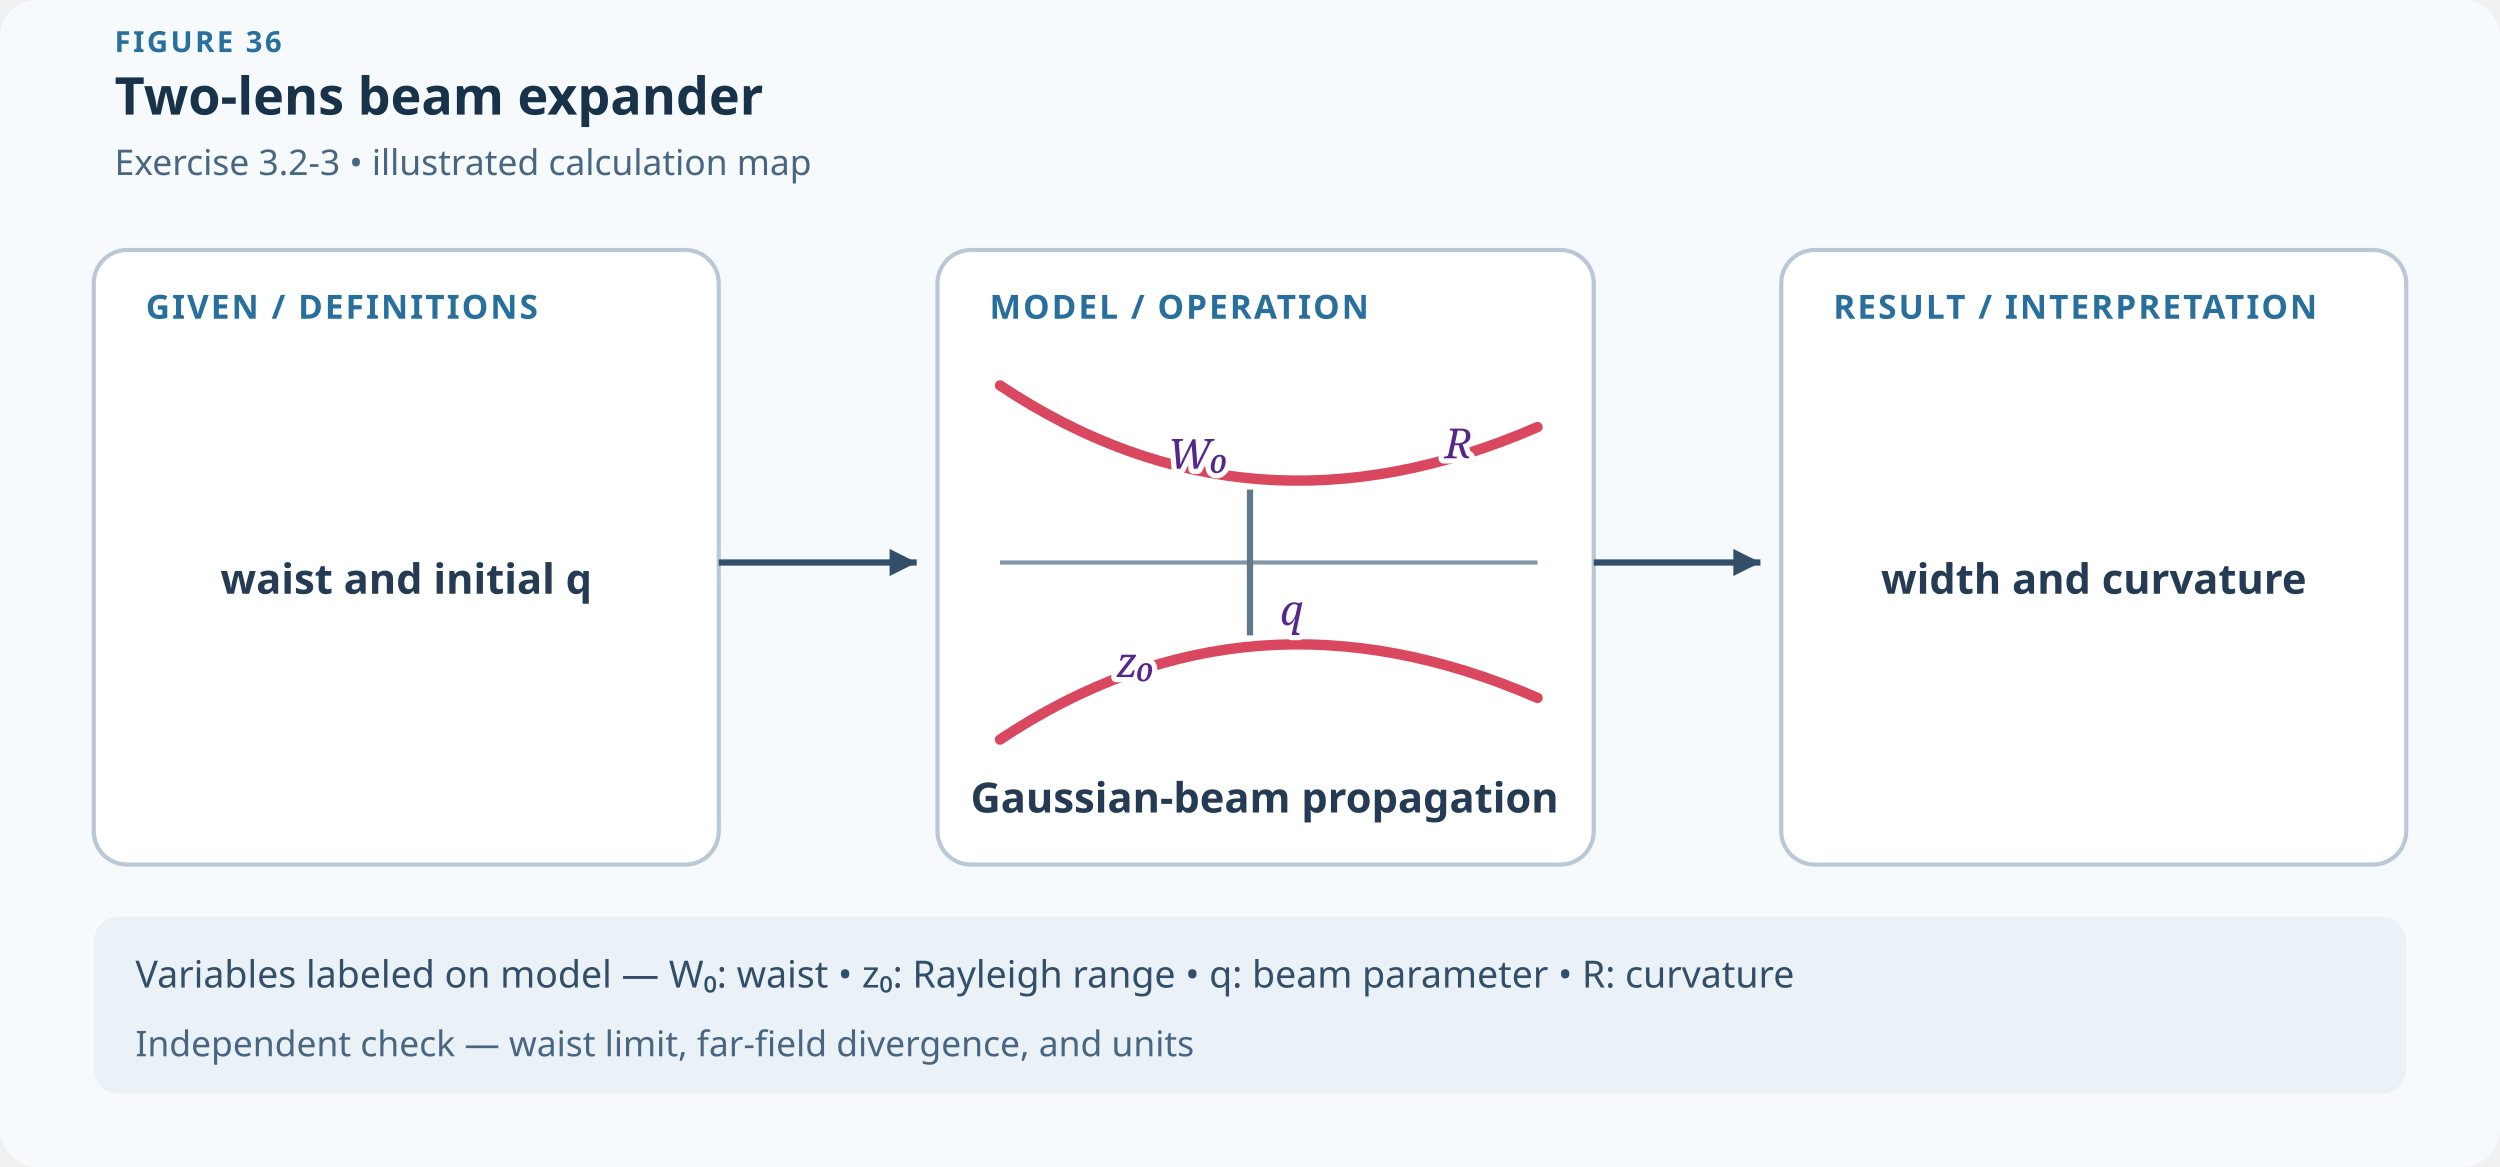
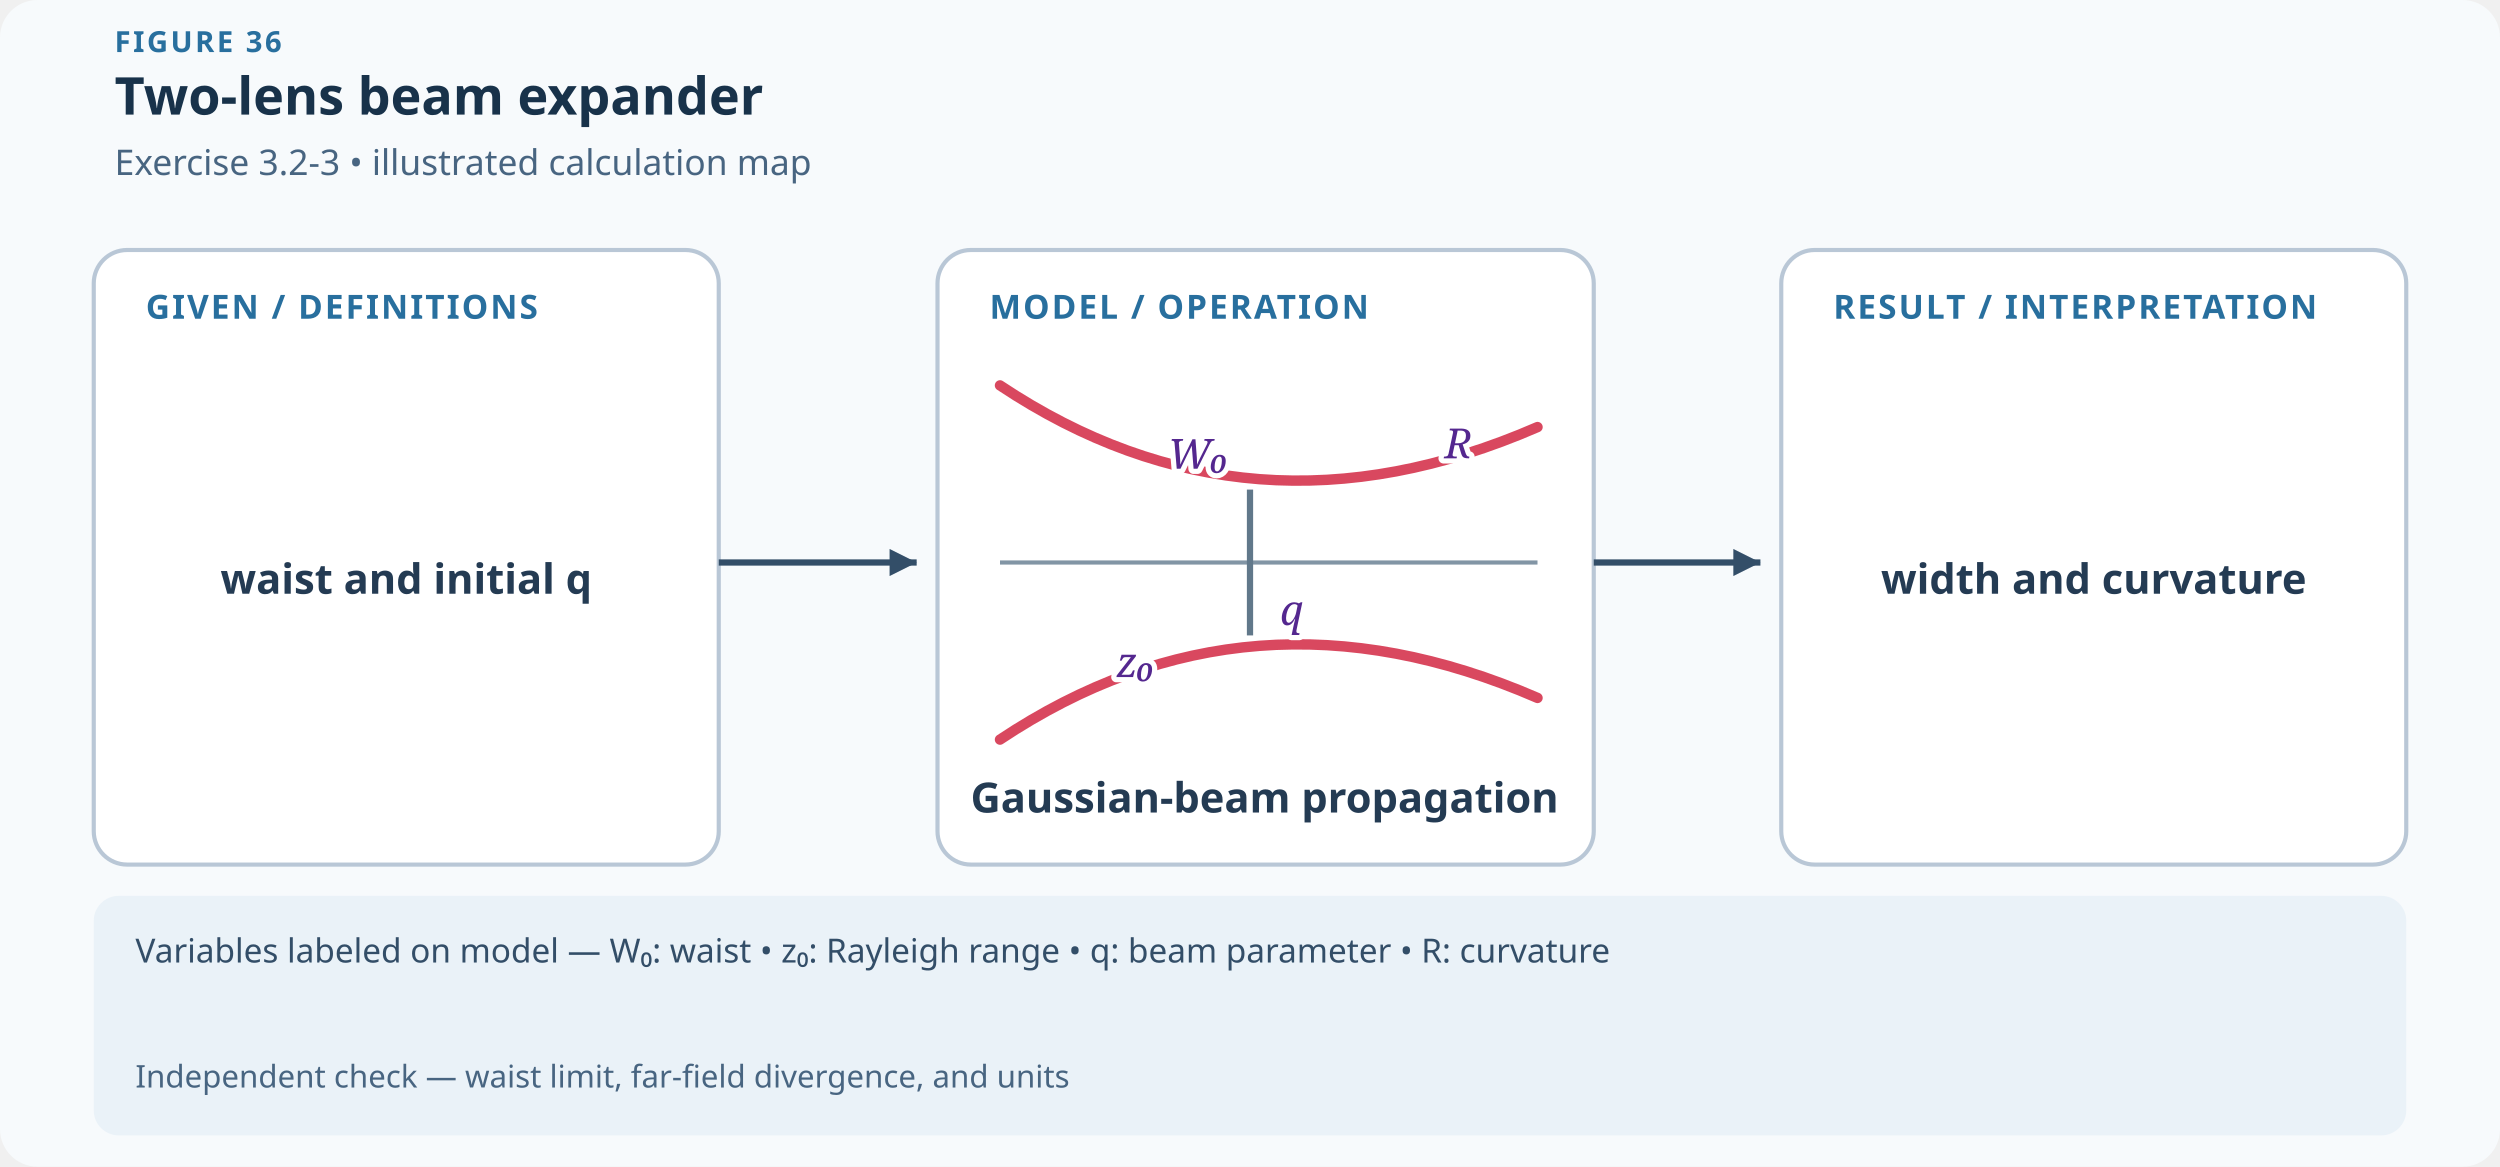
<svg xmlns="http://www.w3.org/2000/svg" width="1200" height="560" viewBox="0 0 1200 560" role="img" aria-labelledby="title desc" data-category="gaussian" data-figure="36">
  <defs>
    <style>
-       .bg{fill:#f7fafc}.card{fill:#fff;stroke:#b9c7d6;stroke-width:2}.band{fill:#eaf2f8}.figureid{font:700 14px sans-serif;fill:#286f9e;letter-spacing:1.2px}.head{font:700 25px sans-serif;fill:#18324a}.sub{font:17px sans-serif;fill:#486581}.tag{font:700 16px sans-serif;fill:#286f9e;letter-spacing:1px}.label{font:700 20px sans-serif;fill:#243b53;text-anchor:middle}.legend{font:18px sans-serif;fill:#334e68}.check{font:17px sans-serif;fill:#486581}.accent{fill:none;stroke:#d9485f;stroke-width:5;stroke-linecap:round;stroke-linejoin:round}.accent2{fill:none;stroke:#8b5cf6;stroke-width:4;stroke-linecap:round;stroke-linejoin:round}.optic{fill:none;stroke:#286f9e;stroke-width:5}.thin{fill:none;stroke:#61788a;stroke-width:3}.axis{fill:none;stroke:#8295a5;stroke-width:2}.point{fill:#173f5f}.iconbox{fill:#edf7ff;stroke:#286f9e;stroke-width:3}.opticfill{fill:#286f9e}.layer1{fill:#d9ecff;stroke:#286f9e;stroke-width:2}.layer2{fill:#e7f7ee;stroke:#2b7a78;stroke-width:2}.icontext{font:italic 22px serif;fill:#6d28d9}.var{font:italic 20px serif;fill:#54278f;text-anchor:middle;paint-order:stroke;stroke:#fff;stroke-width:5px;stroke-linejoin:round}.smallvar{font-size:17px}.callout{fill:none;stroke:#54278f;stroke-width:2}.tick{fill:none;stroke:#54278f;stroke-width:2}.flow{stroke:#334e68;stroke-width:3;marker-end:url(#arrow)}
+       .bg{fill:#f7fafc}.card{fill:#fff;stroke:#b9c7d6;stroke-width:2}.band{fill:#eaf2f8}.figureid{font:700 14px sans-serif;fill:#286f9e;letter-spacing:1.2px}.head{font:700 25px sans-serif;fill:#18324a}.sub{font:17px sans-serif;fill:#486581}.tag{font:700 16px sans-serif;fill:#286f9e;letter-spacing:1px}.label{font:700 20px sans-serif;fill:#243b53;text-anchor:middle}.legend{font:16px sans-serif;fill:#334e68}.check{font:15px sans-serif;fill:#486581}.accent{fill:none;stroke:#d9485f;stroke-width:5;stroke-linecap:round;stroke-linejoin:round}.accent2{fill:none;stroke:#8b5cf6;stroke-width:4;stroke-linecap:round;stroke-linejoin:round}.optic{fill:none;stroke:#286f9e;stroke-width:5}.thin{fill:none;stroke:#61788a;stroke-width:3}.axis{fill:none;stroke:#8295a5;stroke-width:2}.point{fill:#173f5f}.iconbox{fill:#edf7ff;stroke:#286f9e;stroke-width:3}.opticfill{fill:#286f9e}.layer1{fill:#d9ecff;stroke:#286f9e;stroke-width:2}.layer2{fill:#e7f7ee;stroke:#2b7a78;stroke-width:2}.icontext{font:italic 22px serif;fill:#6d28d9}.var{font:italic 20px serif;fill:#54278f;text-anchor:middle;paint-order:stroke;stroke:#fff;stroke-width:5px;stroke-linejoin:round}.smallvar{font-size:17px}.annotation{font:14px sans-serif;fill:#486581;text-anchor:middle;paint-order:stroke;stroke:#fff;stroke-width:4px}.callout{fill:none;stroke:#54278f;stroke-width:2}.tick{fill:none;stroke:#54278f;stroke-width:2}.flow{stroke:#334e68;stroke-width:3;marker-end:url(#arrow)}
    </style>
    <marker id="arrow" markerUnits="userSpaceOnUse" markerWidth="13" markerHeight="13" refX="13" refY="6.5" orient="auto">
      <path d="M0,0 L13,6.5 L0,13 Z" fill="#334e68" />
    </marker>
  </defs>
  <rect class="bg" width="1200" height="560" rx="18" />
  <text class="figureid" x="55" y="25">FIGURE 36</text>
  <text class="head" x="55" y="55">Two-lens beam expander</text>
  <text class="sub" x="55" y="84">Exercise 3.2-3 • illustrated calculation map</text>
  <rect class="card" x="45" y="120" width="300" height="295" rx="16" />
  <rect class="card" x="450" y="120" width="315" height="295" rx="16" />
  <rect class="card" x="855" y="120" width="300" height="295" rx="16" />
  <text class="tag" x="70" y="153">GIVEN / DEFINITIONS</text>
  <text class="tag" x="475" y="153">MODEL / OPERATION</text>
  <text class="tag" x="880" y="153">RESULT / INTERPRETATION</text>
  <text class="label" x="195">
    <tspan x="195" y="285">waist and initial q</tspan>
  </text>
  <text class="label" x="607">
    <tspan x="607" y="390">Gaussian-beam propagation</tspan>
  </text>
  <text class="label" x="1005">
    <tspan x="1005" y="285">width and curvature</tspan>
  </text>
  <line class="flow" x1="345" y1="270" x2="440" y2="270" />
  <line class="flow" x1="765" y1="270" x2="845" y2="270" />
  <path class="accent" d="M480 185 Q600 265 738 205 M480 355 Q600 275 738 335" />
  <line class="axis" x1="480" y1="270" x2="738" y2="270" />
  <line class="thin" x1="600" y1="235" x2="600" y2="305" />
  <g id="variable-labels">
    <text class="var" x="575" y="225">W₀</text>
    <text class="var" x="545" y="325">z₀</text>
    <text class="var" x="620" y="300">q</text>
    <text class="var" x="700" y="220">R</text>
  </g>
-   <rect class="band" x="45" y="440" width="1110" height="85" rx="12" />
-   <text class="legend" x="65" y="474">Variables labeled on model — W₀: waist • z₀: Rayleigh range • q: beam parameter • R: curvature</text>
-   <text class="check" x="65" y="507">Independent check — waist limit, far-field divergence, and units</text>
+   <rect class="band" x="45" y="430" width="1110" height="115" rx="12" />
+   <text class="legend" x="65">
+     <tspan x="65" y="462">Variables labeled on model — W₀: waist • z₀: Rayleigh range • q: beam parameter • R: curvature</tspan>
+   </text>
+   <text class="check" x="65">
+     <tspan x="65" y="522">Independent check — waist limit, far-field divergence, and units</tspan>
+   </text>
</svg>
